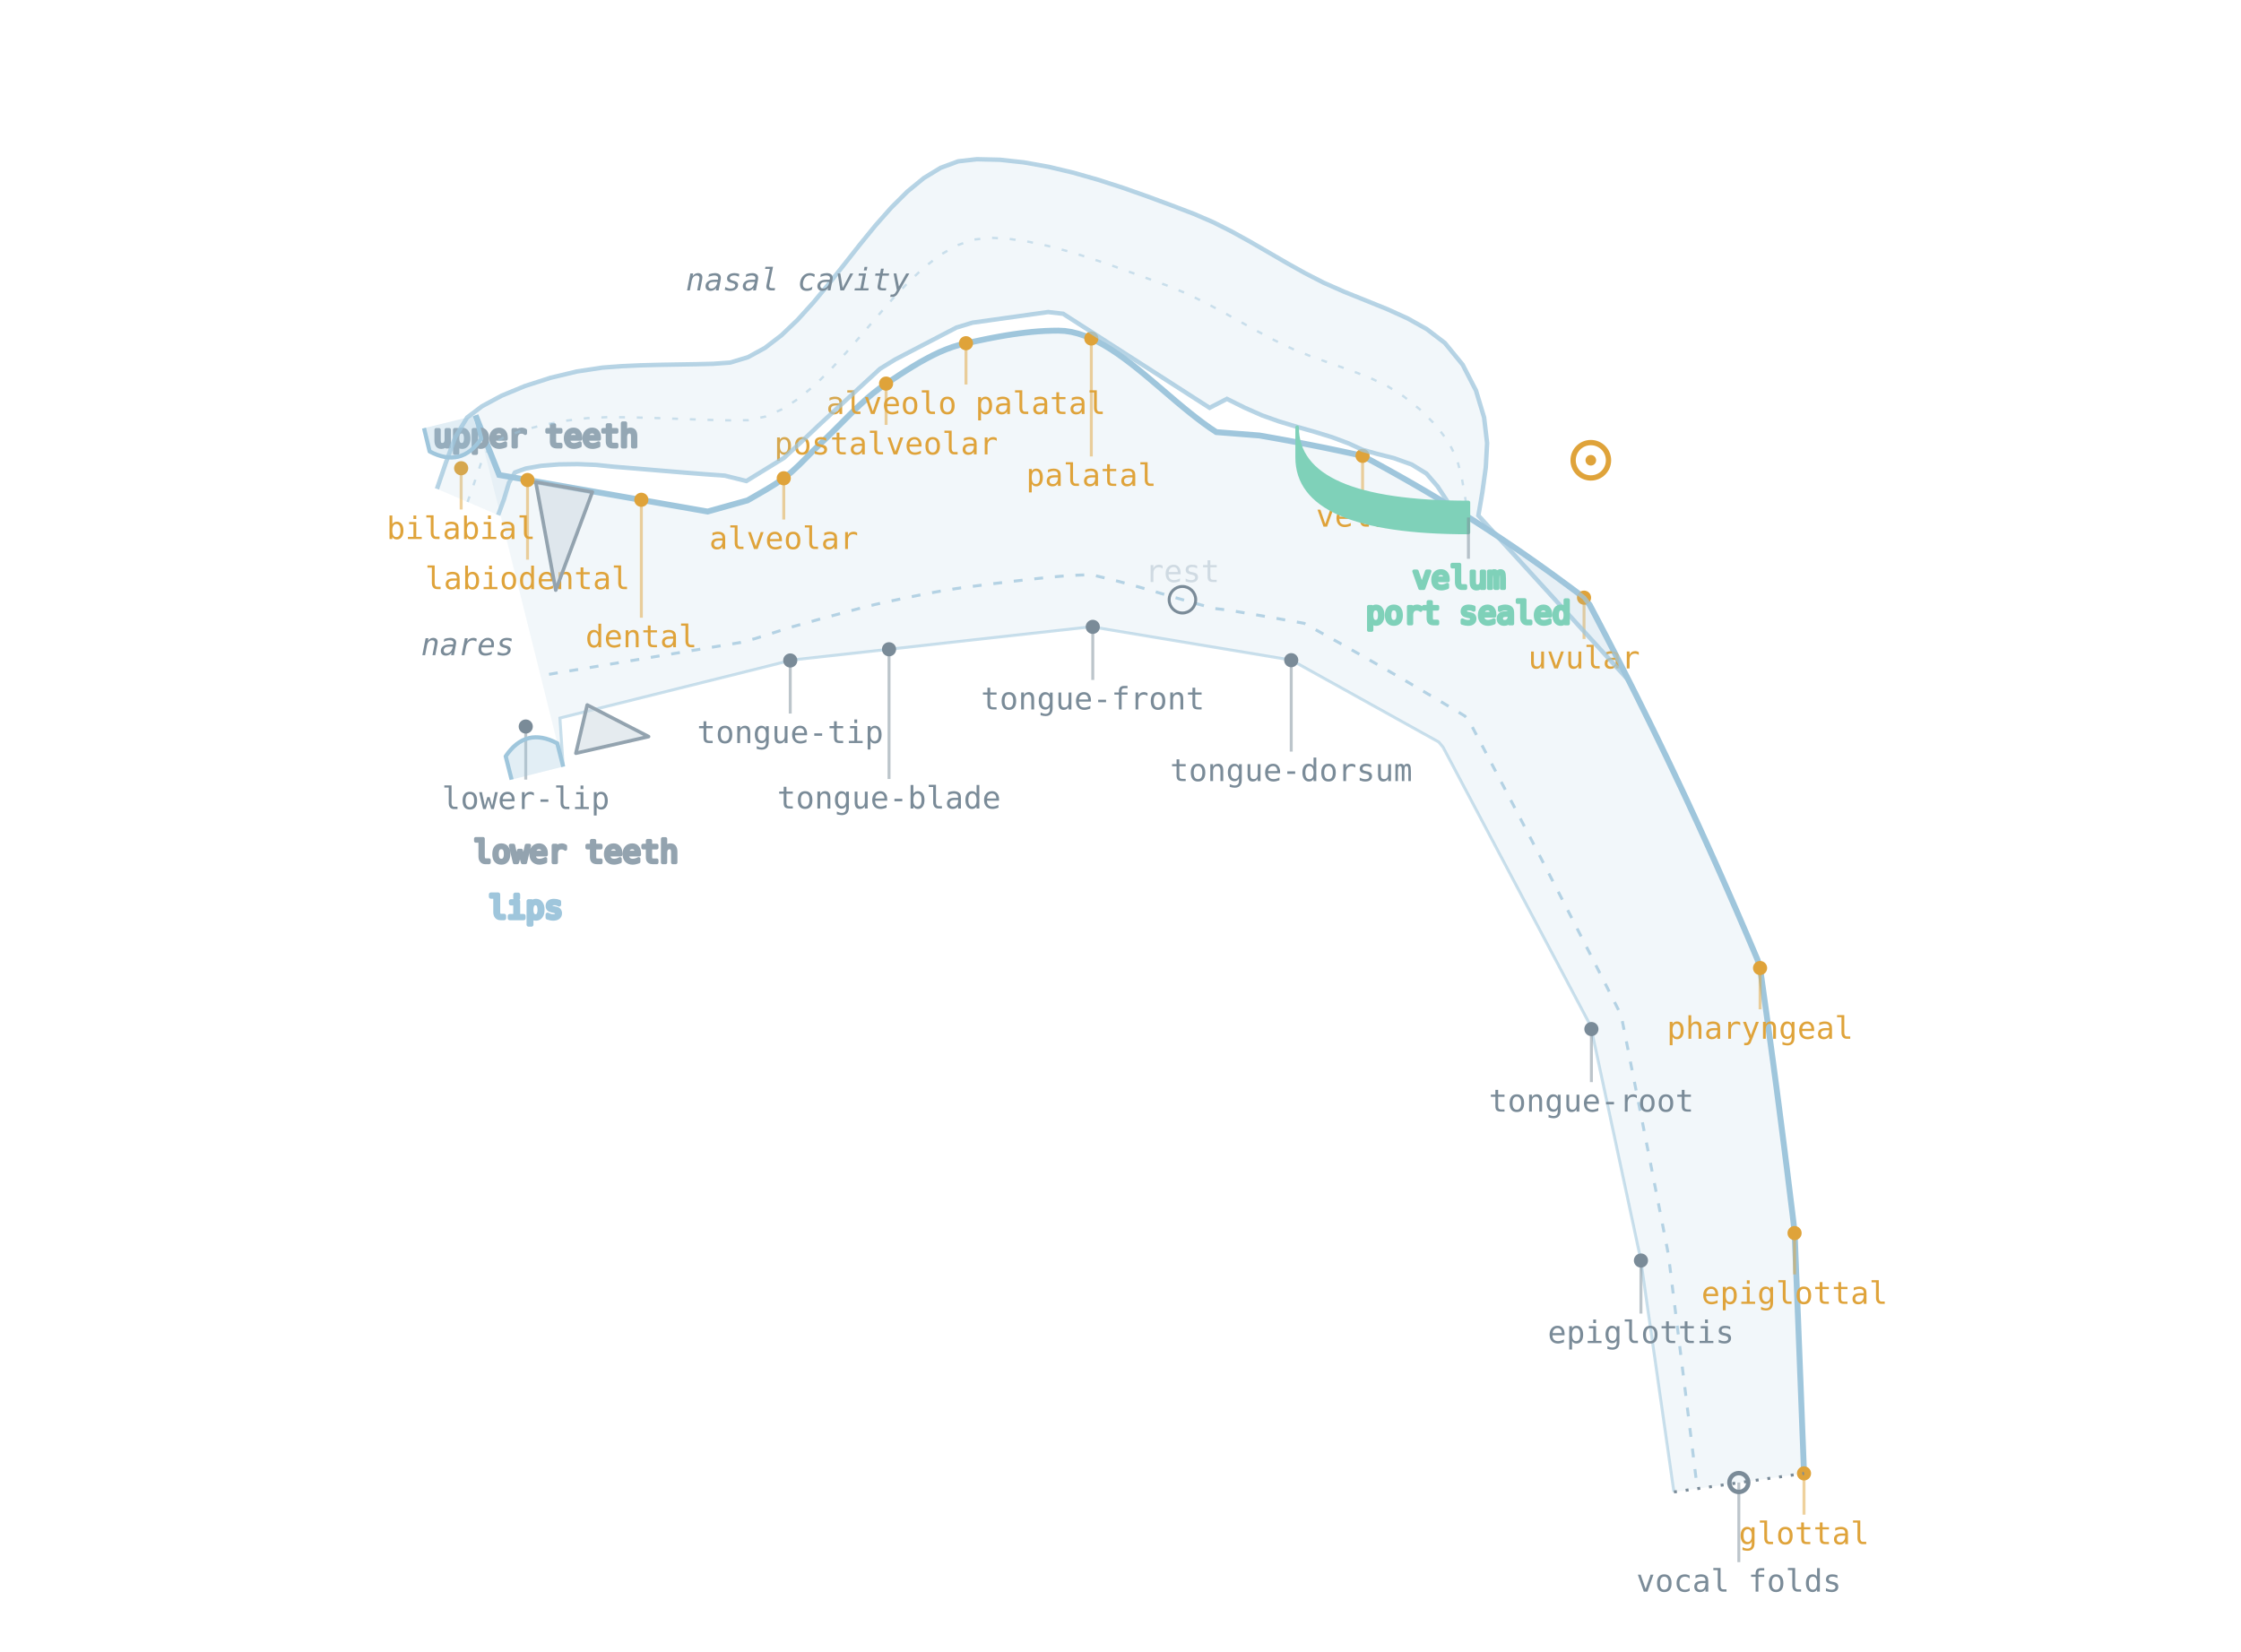
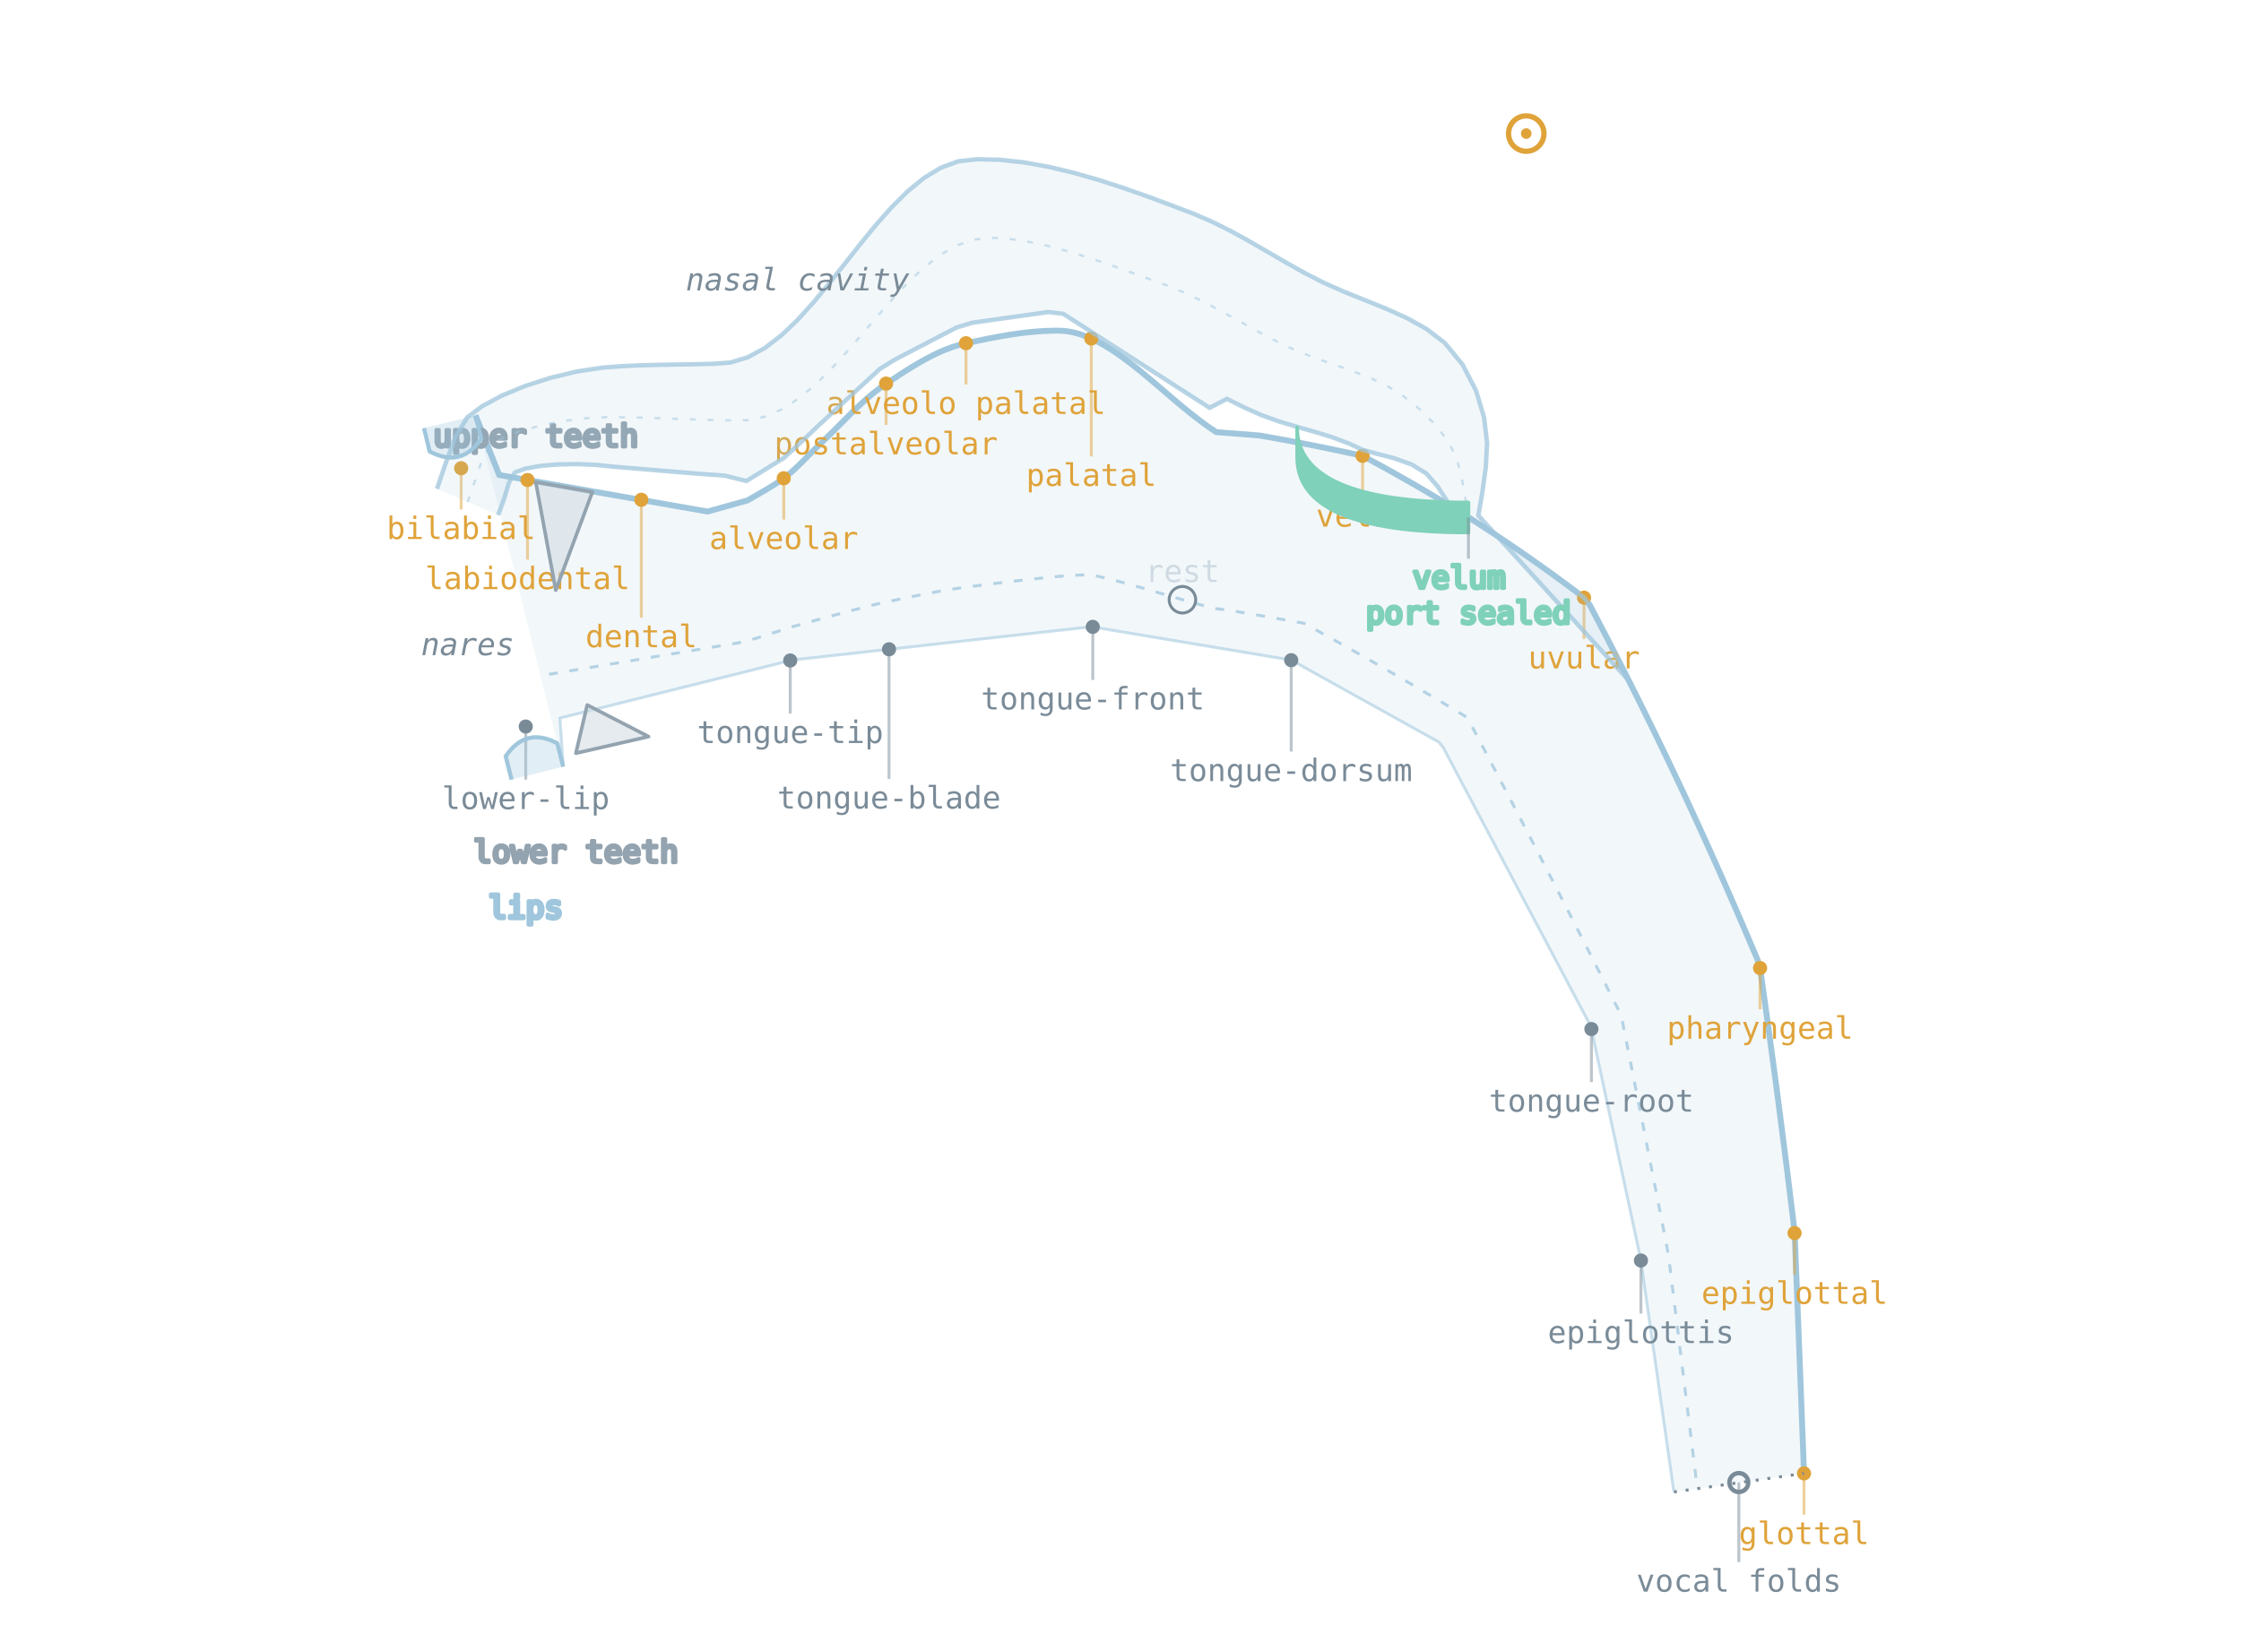
<svg xmlns="http://www.w3.org/2000/svg" viewBox="0 0 760 560" role="img" aria-label="Mid-sagittal tract section">
  <style>




body{background:#0A0E13;color:#CFDAE2;margin:0;
font:400 16px/1.62 ui-sans-serif,system-ui,-apple-system,"Segoe UI",sans-serif}
.wrap{max-width:820px;margin:0 auto;padding:52px 24px 88px;
display:flex;flex-direction:column;gap:34px}
.eyebrow{font:500 11px/1 ui-monospace,SFMono-Regular,Menlo,monospace;
letter-spacing:.18em;text-transform:uppercase;color:#DFA33A;margin:0}
h1{font-size:30px;line-height:1.2;font-weight:600;margin:10px 0 0;
text-wrap:balance;letter-spacing:-.012em}
h2{font-size:18px;font-weight:600;margin:0 0 4px}
p{margin:0;max-width:66ch}
section{display:flex;flex-direction:column;gap:12px}
figure{margin:0;background:#111922;border:1px solid #1E2B36;
border-radius:3px;padding:10px;overflow-x:auto}
figure svg{display:block;width:100%;height:auto;min-width:520px}
figcaption{font:400 13px/1.5 ui-monospace,SFMono-Regular,Menlo,monospace;
color:#7A8B98;padding:10px 4px 2px}
.sweep{stroke:none}
.sweep.trace{fill:rgba(159,198,220,.13)}
.sweep.prior{fill:rgba(70,89,106,.20)}
.wall{fill:none;stroke:#9FC6DC;stroke-width:2}
.openline{fill:none;stroke:#9FC6DC;stroke-width:1;opacity:.55}
.restline{fill:none;stroke:#9FC6DC;stroke-width:1;
stroke-dasharray:3 4;opacity:.75}
.jawhinge{fill:none;stroke:#DFA33A;stroke-width:1.8}
.jawhinge-pin{fill:#DFA33A}
.lead{stroke-width:1;opacity:.5}
.lead.place{stroke:#9FC6DC}
.lead.place.fric{stroke:#DFA33A}
.lead.art{stroke:#7A8B98}
.mark.place{fill:#9FC6DC}
.mark.art{fill:#7A8B98}
.mark.place.fric{fill:#DFA33A}
.lbl{font:400 10.5px ui-monospace,SFMono-Regular,Menlo,monospace}
.glyph{font:500 24px ui-sans-serif,system-ui,-apple-system,sans-serif;
fill:#CFDAE2}
.lbl.caption{fill:#7A8B98;font-size:12px}
.lbl.feat{fill:#7A8B98}
.featkey{fill:#93A3AF;opacity:.75}
.lbl.place{fill:#9FC6DC}
.lbl.place.fric{fill:#DFA33A}
.lbl.art{fill:#7A8B98}
.lbl.rest{fill:#CFDAE2}
.lbl.nasal{fill:#7A8B98;font-style:italic}
.restmark{fill:none;stroke:#7A8B98;stroke-width:1}
.nasalfill{fill:rgba(159,198,220,.13);stroke:none}
.nasalside{fill:none;stroke:#9FC6DC;stroke-width:1.5;opacity:.75}
.nasalmid{fill:none;stroke:#9FC6DC;stroke-width:.8;
stroke-dasharray:2 4;opacity:.5}
.velum{stroke:#7FD1B9;stroke-width:1.2;stroke-linejoin:round;fill:#7FD1B9}
.velumtip{fill:#7FD1B9}
.lbl.velum{fill:#5E9384;font-weight:400}
.median{stroke:#7A8B98;stroke-width:1;stroke-dasharray:1 3}
.fold{fill:rgba(159,198,220,.30);stroke:#9FC6DC;stroke-width:1.3;stroke-linejoin:round}
.fold.shut{fill:rgba(223,163,58,.45);stroke:#DFA33A;stroke-width:1.5}
.secondreach{stroke:#DFA33A;stroke-width:1;stroke-dasharray:1 3;opacity:.6}
.second{fill:none;stroke:#DFA33A;stroke-width:1.5;stroke-dasharray:3 2.5}
.lead.second{stroke:#DFA33A;opacity:.4}
.lbl.second{fill:#DFA33A;opacity:.85}
.chip{fill:none;stroke:#93A3AF;stroke-width:1.4;stroke-linejoin:round;
stroke-linecap:round}
.chip.out-of-plane{stroke-dasharray:2 2}
.chip.phase{stroke:#DFA33A}
.chip.prosodic{stroke:#7FD1B9;stroke-width:2.4}
.chip.approximate{stroke:#DFA33A;stroke-width:1.6}
.lbl.chiplbl{fill:#93A3AF}
.lip{fill:rgba(159,198,220,.30);stroke:#9FC6DC;stroke-width:1.4;stroke-linejoin:round}
.lipstem{stroke:#DFA33A;stroke-width:2;stroke-linecap:round;fill:none;opacity:.55}
.lip.shut{fill:rgba(223,163,58,.45);stroke:#DFA33A;stroke-width:1.6}
.lbl.lip{fill:#7A8B98;font-weight:400}
.tonguebody{fill:rgba(223,163,58,.16);stroke:none}
.tongue{fill:none;stroke:#DFA33A;stroke-width:2;stroke-linejoin:round;
stroke-linecap:round;opacity:.9}
.reach{stroke:#DFA33A;stroke-width:1;stroke-dasharray:2 3;opacity:.8}
.constriction{fill:none;stroke:#DFA33A;stroke-width:1.5}
.constriction.shut{fill:#DFA33A}
.lbl.constriction{fill:#DFA33A;font-weight:400;opacity:.85}
.teeth{fill:rgba(207,218,226,.55);stroke:#93A3AF;stroke-width:1.2;stroke-linejoin:round}
.teethmark{fill:#93A3AF}
.lbl.teeth{fill:#93A3AF;font-weight:400}
.medianmark{fill:none;stroke:#7A8B98;stroke-width:1.5}
.dot.measured{fill:#DFA33A}
td.measured{color:#DFA33A}
.line{fill:none;stroke-width:2;stroke-linejoin:round}
.line.prior{stroke:#46596A}
.line.trace{stroke:#9FC6DC}
.dot.prior{fill:#46596A}
.dot.trace{fill:#9FC6DC}
.grid{stroke:#1E2B36;stroke-width:1}
.tick,.axis{font:400 11px ui-monospace,SFMono-Regular,Menlo,monospace;
fill:#7A8B98}
.key{display:flex;flex-wrap:wrap;gap:18px;color:#7A8B98;
font:400 13px ui-monospace,SFMono-Regular,Menlo,monospace}
.key span{display:inline-flex;align-items:center;gap:7px}
.key i{width:15px;height:2px;display:inline-block}
table{border-collapse:collapse;width:100%;
font:400 13.5px ui-monospace,SFMono-Regular,Menlo,monospace}
th,td{text-align:left;padding:7px 12px 7px 0;
border-bottom:1px solid #1E2B36}
th{color:#7A8B98;font-weight:500;font-size:11px;letter-spacing:.1em;
text-transform:uppercase}
td.num{font-variant-numeric:tabular-nums}
td.moved{color:#DFA33A}

@media (prefers-color-scheme:light){




body{background:#DFE4E8;color:#16202A;margin:0;
font:400 16px/1.62 ui-sans-serif,system-ui,-apple-system,"Segoe UI",sans-serif}
.wrap{max-width:820px;margin:0 auto;padding:52px 24px 88px;
display:flex;flex-direction:column;gap:34px}
.eyebrow{font:500 11px/1 ui-monospace,SFMono-Regular,Menlo,monospace;
letter-spacing:.18em;text-transform:uppercase;color:#A96F0E;margin:0}
h1{font-size:30px;line-height:1.2;font-weight:600;margin:10px 0 0;
text-wrap:balance;letter-spacing:-.012em}
h2{font-size:18px;font-weight:600;margin:0 0 4px}
p{margin:0;max-width:66ch}
section{display:flex;flex-direction:column;gap:12px}
figure{margin:0;background:#F1F4F6;border:1px solid #C9D2D9;
border-radius:3px;padding:10px;overflow-x:auto}
figure svg{display:block;width:100%;height:auto;min-width:520px}
figcaption{font:400 13px/1.5 ui-monospace,SFMono-Regular,Menlo,monospace;
color:#5C6E7C;padding:10px 4px 2px}
.sweep{stroke:none}
.sweep.trace{fill:rgba(34,67,92,.10)}
.sweep.prior{fill:rgba(154,169,180,.22)}
.wall{fill:none;stroke:#22435C;stroke-width:2}
.openline{fill:none;stroke:#22435C;stroke-width:1;opacity:.55}
.restline{fill:none;stroke:#22435C;stroke-width:1;
stroke-dasharray:3 4;opacity:.75}
.jawhinge{fill:none;stroke:#A96F0E;stroke-width:1.8}
.jawhinge-pin{fill:#A96F0E}
.lead{stroke-width:1;opacity:.5}
.lead.place{stroke:#22435C}
.lead.place.fric{stroke:#A96F0E}
.lead.art{stroke:#5C6E7C}
.mark.place{fill:#22435C}
.mark.art{fill:#5C6E7C}
.mark.place.fric{fill:#A96F0E}
.lbl{font:400 10.5px ui-monospace,SFMono-Regular,Menlo,monospace}
.glyph{font:500 24px ui-sans-serif,system-ui,-apple-system,sans-serif;
fill:#16202A}
.lbl.caption{fill:#5C6E7C;font-size:12px}
.lbl.feat{fill:#5C6E7C}
.featkey{fill:#6B7C88;opacity:.75}
.lbl.place{fill:#22435C}
.lbl.place.fric{fill:#A96F0E}
.lbl.art{fill:#5C6E7C}
.lbl.rest{fill:#16202A}
.lbl.nasal{fill:#5C6E7C;font-style:italic}
.restmark{fill:none;stroke:#5C6E7C;stroke-width:1}
.nasalfill{fill:rgba(34,67,92,.10);stroke:none}
.nasalside{fill:none;stroke:#22435C;stroke-width:1.5;opacity:.75}
.nasalmid{fill:none;stroke:#22435C;stroke-width:.8;
stroke-dasharray:2 4;opacity:.5}
.velum{stroke:#1F7A63;stroke-width:1.2;stroke-linejoin:round;fill:#1F7A63}
.velumtip{fill:#1F7A63}
.lbl.velum{fill:#4C8375;font-weight:400}
.median{stroke:#5C6E7C;stroke-width:1;stroke-dasharray:1 3}
.fold{fill:rgba(34,67,92,.22);stroke:#22435C;stroke-width:1.3;stroke-linejoin:round}
.fold.shut{fill:rgba(169,111,14,.38);stroke:#A96F0E;stroke-width:1.5}
.secondreach{stroke:#A96F0E;stroke-width:1;stroke-dasharray:1 3;opacity:.6}
.second{fill:none;stroke:#A96F0E;stroke-width:1.5;stroke-dasharray:3 2.5}
.lead.second{stroke:#A96F0E;opacity:.4}
.lbl.second{fill:#A96F0E;opacity:.85}
.chip{fill:none;stroke:#6B7C88;stroke-width:1.4;stroke-linejoin:round;
stroke-linecap:round}
.chip.out-of-plane{stroke-dasharray:2 2}
.chip.phase{stroke:#A96F0E}
.chip.prosodic{stroke:#1F7A63;stroke-width:2.4}
.chip.approximate{stroke:#A96F0E;stroke-width:1.6}
.lbl.chiplbl{fill:#6B7C88}
.lip{fill:rgba(34,67,92,.22);stroke:#22435C;stroke-width:1.4;stroke-linejoin:round}
.lipstem{stroke:#A96F0E;stroke-width:2;stroke-linecap:round;fill:none;opacity:.55}
.lip.shut{fill:rgba(169,111,14,.38);stroke:#A96F0E;stroke-width:1.6}
.lbl.lip{fill:#5C6E7C;font-weight:400}
.tonguebody{fill:rgba(169,111,14,.15);stroke:none}
.tongue{fill:none;stroke:#A96F0E;stroke-width:2;stroke-linejoin:round;
stroke-linecap:round;opacity:.9}
.reach{stroke:#A96F0E;stroke-width:1;stroke-dasharray:2 3;opacity:.8}
.constriction{fill:none;stroke:#A96F0E;stroke-width:1.5}
.constriction.shut{fill:#A96F0E}
.lbl.constriction{fill:#A96F0E;font-weight:400;opacity:.85}
.teeth{fill:rgba(22,32,42,.30);stroke:#6B7C88;stroke-width:1.2;stroke-linejoin:round}
.teethmark{fill:#6B7C88}
.lbl.teeth{fill:#6B7C88;font-weight:400}
.medianmark{fill:none;stroke:#5C6E7C;stroke-width:1.5}
.dot.measured{fill:#A96F0E}
td.measured{color:#A96F0E}
.line{fill:none;stroke-width:2;stroke-linejoin:round}
.line.prior{stroke:#9AA9B4}
.line.trace{stroke:#22435C}
.dot.prior{fill:#9AA9B4}
.dot.trace{fill:#22435C}
.grid{stroke:#C9D2D9;stroke-width:1}
.tick,.axis{font:400 11px ui-monospace,SFMono-Regular,Menlo,monospace;
fill:#5C6E7C}
.key{display:flex;flex-wrap:wrap;gap:18px;color:#5C6E7C;
font:400 13px ui-monospace,SFMono-Regular,Menlo,monospace}
.key span{display:inline-flex;align-items:center;gap:7px}
.key i{width:15px;height:2px;display:inline-block}
table{border-collapse:collapse;width:100%;
font:400 13.5px ui-monospace,SFMono-Regular,Menlo,monospace}
th,td{text-align:left;padding:7px 12px 7px 0;
border-bottom:1px solid #C9D2D9}
th{color:#5C6E7C;font-weight:500;font-size:11px;letter-spacing:.1em;
text-transform:uppercase}
td.num{font-variant-numeric:tabular-nums}
td.moved{color:#A96F0E}

}</style>
  <path d="M161.27,140.87 L169.30,161.09 L172.51,161.65 L175.72,162.21 L178.93,162.78 L182.14,163.34 L185.36,163.91 L188.57,164.47 L191.78,165.03 L194.99,165.60 L198.21,166.16 L201.42,166.73 L204.63,167.29 L207.84,167.85 L211.06,168.42 L214.27,168.98 L217.48,169.54 L220.70,170.11 L223.91,170.67 L227.13,171.24 L230.34,171.80 L233.55,172.36 L236.77,172.93 L239.98,173.49 L253.53,169.70 L256.68,167.88 L259.83,166.06 L262.90,164.18 L265.79,162.20 L268.48,160.03 L271.02,157.68 L273.46,155.23 L275.84,152.80 L278.20,150.50 L280.53,148.27 L282.82,146.01 L285.07,143.76 L287.29,141.53 L289.49,139.35 L291.69,137.26 L293.88,135.26 L296.08,133.40 L298.30,131.69 L300.54,130.14 L302.79,128.64 L305.04,127.15 L307.30,125.70 L309.56,124.30 L311.82,122.95 L314.09,121.69 L316.35,120.51 L318.61,119.43 L320.87,118.48 L323.12,117.65 L325.38,116.97 L327.62,116.44 L329.87,115.95 L332.11,115.47 L334.34,115.00 L336.58,114.56 L338.81,114.15 L341.04,113.76 L343.27,113.41 L345.50,113.09 L347.73,112.81 L349.96,112.57 L352.19,112.38 L354.42,112.24 L356.66,112.16 L358.89,112.13 L361.12,112.24 L363.36,112.58 L365.59,113.13 L367.82,113.88 L370.06,114.80 L372.29,115.89 L374.52,117.13 L376.76,118.50 L378.99,119.99 L381.23,121.59 L383.46,123.27 L385.69,125.03 L387.93,126.85 L390.16,128.72 L392.39,130.61 L394.63,132.52 L396.86,134.43 L399.09,136.33 L401.33,138.19 L403.56,140.01 L405.80,141.77 L408.03,143.46 L410.26,145.06 L412.50,146.55 L427.08,147.69 L430.28,148.25 L433.47,148.82 L436.67,149.40 L439.86,150.00 L443.05,150.62 L446.23,151.25 L449.42,151.89 L452.59,152.55 L455.76,153.22 L458.93,153.90 L462.09,154.60 L465.12,156.23 L468.15,157.88 L471.18,159.55 L474.20,161.24 L477.22,162.95 L480.23,164.68 L483.23,166.43 L486.21,168.20 L489.19,169.99 L492.16,171.80 L495.11,173.62 L498.05,175.47 L500.97,177.33 L503.87,179.21 L506.76,181.10 L509.63,183.01 L512.49,184.93 L515.32,186.86 L518.13,188.81 L520.92,190.77 L523.69,192.74 L526.44,194.71 L529.16,196.70 L531.86,198.69 L534.54,200.68 L537.19,202.69 L539.15,205.19 L540.64,208.03 L542.13,210.87 L543.61,213.71 L545.09,216.55 L546.56,219.40 L548.03,222.26 L549.49,225.11 L550.94,227.97 L552.39,230.83 L553.83,233.69 L555.27,236.56 L556.69,239.43 L558.11,242.30 L559.53,245.17 L560.93,248.04 L562.33,250.91 L563.72,253.79 L565.11,256.66 L566.48,259.54 L567.85,262.42 L569.21,265.30 L570.57,268.17 L571.92,271.05 L573.25,273.93 L574.58,276.80 L575.91,279.68 L577.22,282.56 L578.53,285.43 L579.83,288.30 L581.12,291.18 L582.41,294.05 L583.68,296.91 L584.95,299.78 L586.21,302.65 L587.46,305.51 L588.71,308.37 L589.94,311.22 L591.17,314.08 L592.40,316.93 L593.61,319.77 L594.82,322.62 L596.02,325.46 L596.90,328.33 L597.32,331.26 L597.73,334.19 L598.14,337.12 L598.55,340.05 L598.96,342.98 L599.36,345.90 L599.76,348.82 L600.16,351.74 L600.56,354.66 L600.95,357.57 L601.35,360.48 L601.73,363.40 L602.12,366.30 L602.51,369.21 L602.89,372.12 L603.27,375.02 L603.64,377.92 L604.02,380.82 L604.39,383.71 L604.76,386.60 L605.13,389.49 L605.49,392.38 L605.86,395.27 L606.22,398.15 L606.57,401.03 L606.93,403.91 L607.28,406.78 L607.64,409.66 L607.99,412.53 L608.33,415.39 L608.63,418.21 L608.74,420.85 L608.84,423.49 L608.94,426.12 L609.05,428.76 L609.15,431.39 L609.26,434.03 L609.36,436.66 L609.46,439.29 L609.57,441.93 L609.67,444.56 L609.78,447.19 L609.88,449.82 L609.98,452.45 L610.08,455.08 L610.19,457.71 L610.29,460.34 L610.39,462.97 L610.49,465.59 L610.60,468.22 L610.70,470.85 L610.80,473.47 L610.90,476.10 L611.00,478.72 L611.10,481.35 L611.20,483.97 L611.30,486.59 L611.41,489.21 L611.51,491.83 L611.61,494.46 L611.71,497.08 L611.81,499.70 L567.68,506.00 L567.31,503.47 L566.95,500.94 L566.59,498.40 L566.23,495.87 L565.87,493.34 L565.51,490.81 L565.14,488.28 L564.78,485.74 L564.42,483.21 L564.06,480.68 L563.70,478.15 L563.34,475.62 L562.97,473.08 L562.61,470.55 L562.25,468.02 L561.89,465.49 L561.53,462.95 L561.17,460.42 L560.80,457.89 L560.44,455.36 L560.08,452.83 L559.72,450.29 L559.36,447.76 L558.99,445.23 L558.63,442.70 L558.27,440.17 L557.91,437.63 L557.55,435.10 L557.19,432.57 L556.82,430.04 L556.46,427.51 L555.96,424.97 L555.41,422.44 L554.87,419.91 L554.33,417.38 L553.79,414.85 L553.24,412.31 L552.70,409.78 L552.16,407.25 L551.62,404.72 L551.07,402.19 L550.53,399.65 L549.99,397.12 L549.45,394.59 L548.90,392.06 L548.36,389.52 L547.82,386.99 L547.28,384.46 L546.73,381.93 L546.19,379.40 L545.65,376.86 L545.10,374.33 L544.56,371.80 L544.02,369.27 L543.48,366.74 L542.93,364.20 L542.39,361.67 L541.85,359.14 L541.31,356.61 L540.76,354.08 L540.22,351.54 L539.68,349.01 L538.76,346.67 L537.58,344.45 L536.41,342.23 L535.23,340.00 L534.05,337.78 L532.88,335.56 L531.70,333.34 L530.53,331.12 L529.35,328.90 L528.18,326.68 L527.00,324.46 L525.82,322.24 L524.65,320.02 L523.47,317.80 L522.30,315.58 L521.12,313.36 L519.95,311.14 L518.77,308.92 L517.60,306.70 L516.42,304.48 L515.24,302.25 L514.07,300.03 L512.89,297.81 L511.72,295.59 L510.54,293.37 L509.37,291.15 L508.19,288.93 L507.02,286.71 L505.84,284.49 L504.66,282.27 L503.49,280.05 L502.31,277.83 L501.14,275.61 L499.96,273.39 L498.79,271.17 L497.61,268.95 L496.43,266.73 L495.26,264.50 L494.08,262.28 L492.91,260.06 L491.73,257.84 L490.56,255.62 L489.38,253.40 L487.91,251.64 L485.98,250.57 L484.06,249.50 L482.14,248.44 L480.21,247.37 L478.29,246.30 L476.36,245.23 L474.44,244.16 L472.52,243.09 L470.59,242.02 L468.67,240.95 L466.75,239.89 L464.82,238.82 L462.90,237.75 L460.97,236.68 L459.05,235.61 L457.13,234.54 L455.20,233.47 L453.28,232.40 L451.36,231.34 L449.43,230.27 L447.51,229.20 L445.58,228.13 L443.66,227.06 L441.74,225.99 L439.81,224.92 L437.89,223.86 L435.72,223.49 L433.54,223.13 L431.37,222.77 L429.20,222.41 L427.03,222.04 L424.85,221.68 L422.68,221.32 L420.51,220.96 L418.34,220.60 L416.16,220.23 L413.99,219.87 L411.82,219.51 L409.65,219.15 L407.48,218.79 L405.31,218.43 L403.14,218.06 L400.97,217.70 L398.81,217.34 L396.64,216.98 L394.47,216.62 L392.30,216.26 L390.13,215.90 L387.96,215.53 L385.79,215.17 L383.62,214.81 L381.45,214.45 L379.28,214.09 L377.12,213.73 L374.95,213.36 L372.78,213.00 L370.61,212.64 L368.39,212.77 L366.16,213.01 L363.94,213.26 L361.71,213.51 L359.48,213.75 L357.25,214.00 L355.03,214.25 L352.80,214.49 L350.57,214.74 L348.34,214.99 L346.11,215.24 L343.89,215.48 L341.66,215.73 L339.43,215.98 L337.20,216.22 L334.98,216.47 L332.75,216.72 L330.52,216.96 L328.29,217.21 L326.07,217.46 L323.84,217.71 L321.61,217.96 L319.39,218.21 L317.16,218.46 L314.94,218.71 L312.71,218.96 L310.48,219.21 L308.25,219.46 L306.02,219.71 L303.78,219.95 L301.55,220.20 L299.32,220.45 L297.10,220.69 L294.88,220.94 L292.66,221.19 L290.43,221.44 L288.20,221.68 L285.97,221.93 L283.74,222.18 L281.50,222.42 L279.27,222.67 L277.05,222.92 L274.82,223.16 L272.60,223.41 L270.38,223.66 L268.02,224.00 L265.13,224.73 L262.24,225.46 L259.35,226.19 L256.46,226.92 L253.56,227.64 L250.67,228.37 L247.78,229.09 L244.88,229.81 L241.99,230.53 L239.09,231.25 L236.20,231.98 L233.30,232.70 L230.41,233.42 L227.52,234.14 L224.62,234.87 L221.73,235.59 L218.83,236.31 L215.94,237.03 L213.05,237.76 L210.15,238.48 L207.26,239.20 L204.36,239.92 L201.47,240.65 L198.58,241.37 L195.68,242.09 L192.79,242.81 L189.89,243.54 L191.01,260.01 Z" class="sweep trace" />
  <path d="M161.27,140.87 L169.30,161.09 L172.51,161.65 L175.72,162.21 L178.93,162.78 L182.14,163.34 L185.36,163.91 L188.57,164.47 L191.78,165.03 L194.99,165.60 L198.21,166.16 L201.42,166.73 L204.63,167.29 L207.84,167.85 L211.06,168.42 L214.27,168.98 L217.48,169.54 L220.70,170.11 L223.91,170.67 L227.13,171.24 L230.34,171.80 L233.55,172.36 L236.77,172.93 L239.98,173.49 L253.53,169.70 L256.68,167.88 L259.83,166.06 L262.90,164.18 L265.79,162.20 L268.48,160.03 L271.02,157.68 L273.46,155.23 L275.84,152.80 L278.20,150.50 L280.53,148.27 L282.82,146.01 L285.07,143.76 L287.29,141.53 L289.49,139.35 L291.69,137.26 L293.88,135.26 L296.08,133.40 L298.30,131.69 L300.54,130.14 L302.79,128.64 L305.04,127.15 L307.30,125.70 L309.56,124.30 L311.82,122.95 L314.09,121.69 L316.35,120.51 L318.61,119.43 L320.87,118.48 L323.12,117.65 L325.38,116.97 L327.62,116.44 L329.87,115.95 L332.11,115.47 L334.34,115.00 L336.58,114.56 L338.81,114.15 L341.04,113.76 L343.27,113.41 L345.50,113.09 L347.73,112.81 L349.96,112.57 L352.19,112.38 L354.42,112.24 L356.66,112.16 L358.89,112.13 L361.12,112.24 L363.36,112.58 L365.59,113.13 L367.82,113.88 L370.06,114.80 L372.29,115.89 L374.52,117.13 L376.76,118.50 L378.99,119.99 L381.23,121.59 L383.46,123.27 L385.69,125.03 L387.93,126.85 L390.16,128.72 L392.39,130.61 L394.63,132.52 L396.86,134.43 L399.09,136.33 L401.33,138.19 L403.56,140.01 L405.80,141.77 L408.03,143.46 L410.26,145.06 L412.50,146.55 L427.08,147.69 L430.28,148.25 L433.47,148.82 L436.67,149.40 L439.86,150.00 L443.05,150.62 L446.23,151.25 L449.42,151.89 L452.59,152.55 L455.76,153.22 L458.93,153.90 L462.09,154.60 L465.12,156.23 L468.15,157.88 L471.18,159.55 L474.20,161.24 L477.22,162.95 L480.23,164.68 L483.23,166.43 L486.21,168.20 L489.19,169.99 L492.16,171.80 L495.11,173.62 L498.05,175.47 L500.97,177.33 L503.87,179.21 L506.76,181.10 L509.63,183.01 L512.49,184.93 L515.32,186.86 L518.13,188.81 L520.92,190.77 L523.69,192.74 L526.44,194.71 L529.16,196.70 L531.86,198.69 L534.54,200.68 L537.19,202.69 L539.15,205.19 L540.64,208.03 L542.13,210.87 L543.61,213.71 L545.09,216.55 L546.56,219.40 L548.03,222.26 L549.49,225.11 L550.94,227.97 L552.39,230.83 L553.83,233.69 L555.27,236.56 L556.69,239.43 L558.11,242.30 L559.53,245.17 L560.93,248.04 L562.33,250.91 L563.72,253.79 L565.11,256.66 L566.48,259.54 L567.85,262.42 L569.21,265.30 L570.57,268.17 L571.92,271.05 L573.25,273.93 L574.58,276.80 L575.91,279.68 L577.22,282.56 L578.53,285.43 L579.83,288.30 L581.12,291.18 L582.41,294.05 L583.68,296.91 L584.95,299.78 L586.21,302.65 L587.46,305.51 L588.71,308.37 L589.94,311.22 L591.17,314.08 L592.40,316.93 L593.61,319.77 L594.82,322.62 L596.02,325.46 L596.90,328.33 L597.32,331.26 L597.73,334.19 L598.14,337.12 L598.55,340.05 L598.96,342.98 L599.36,345.90 L599.76,348.82 L600.16,351.74 L600.56,354.66 L600.95,357.57 L601.35,360.48 L601.73,363.40 L602.12,366.30 L602.51,369.21 L602.89,372.12 L603.27,375.02 L603.64,377.92 L604.02,380.82 L604.39,383.71 L604.76,386.60 L605.13,389.49 L605.49,392.38 L605.86,395.27 L606.22,398.15 L606.57,401.03 L606.93,403.91 L607.28,406.78 L607.64,409.66 L607.99,412.53 L608.33,415.39 L608.63,418.21 L608.74,420.85 L608.84,423.49 L608.94,426.12 L609.05,428.76 L609.15,431.39 L609.26,434.03 L609.36,436.66 L609.46,439.29 L609.57,441.93 L609.67,444.56 L609.78,447.19 L609.88,449.82 L609.98,452.45 L610.08,455.08 L610.19,457.71 L610.29,460.34 L610.39,462.97 L610.49,465.59 L610.60,468.22 L610.70,470.85 L610.80,473.47 L610.90,476.10 L611.00,478.72 L611.10,481.35 L611.20,483.97 L611.30,486.59 L611.41,489.21 L611.51,491.83 L611.61,494.46 L611.71,497.08 L611.81,499.70" class="wall" />
-   <circle cx="539.5" cy="156.1" r="6.0" class="jawhinge" />
-   <circle cx="539.5" cy="156.1" r="1.8" class="jawhinge-pin" />
+   <circle cx="517.6" cy="45.3" r="6.0" class="jawhinge" />
+   <circle cx="517.6" cy="45.3" r="1.8" class="jawhinge-pin" />
  <path d="M186.19,228.70 L189.14,228.20 L192.09,227.71 L195.04,227.22 L197.99,226.73 L200.94,226.24 L203.89,225.75 L206.84,225.26 L209.80,224.77 L212.75,224.28 L215.70,223.79 L218.65,223.30 L221.60,222.80 L224.55,222.31 L227.51,221.82 L230.46,221.33 L233.41,220.84 L236.36,220.35 L239.31,219.86 L242.26,219.37 L245.22,218.88 L248.17,218.39 L251.12,217.90 L255.93,216.62 L258.87,215.69 L261.81,214.77 L264.73,213.83 L267.62,212.88 L270.04,212.20 L272.32,211.58 L274.58,210.94 L276.83,210.30 L279.07,209.68 L281.33,209.07 L283.57,208.47 L285.81,207.86 L288.04,207.25 L290.26,206.66 L292.48,206.08 L294.70,205.52 L296.92,204.98 L299.14,204.47 L301.37,203.99 L303.60,203.52 L305.84,203.05 L308.08,202.58 L310.32,202.13 L312.55,201.68 L314.78,201.25 L317.02,200.83 L319.25,200.43 L321.48,200.05 L323.71,199.70 L325.94,199.37 L328.17,199.07 L330.40,198.78 L332.63,198.49 L334.86,198.21 L337.09,197.92 L339.32,197.65 L341.55,197.38 L343.78,197.11 L346.01,196.85 L348.23,196.60 L350.46,196.35 L352.69,196.11 L354.92,195.89 L357.15,195.67 L359.37,195.46 L361.60,195.28 L363.83,195.14 L366.06,195.04 L368.29,194.97 L370.51,195.03 L372.69,195.52 L374.87,196.04 L377.05,196.59 L379.23,197.15 L381.41,197.73 L383.59,198.33 L385.77,198.95 L387.95,199.57 L390.14,200.20 L392.32,200.84 L394.50,201.48 L396.68,202.12 L398.86,202.76 L401.04,203.39 L403.22,204.01 L405.40,204.63 L407.58,205.23 L409.76,205.81 L411.94,206.38 L416.35,206.88 L418.70,207.28 L421.06,207.68 L423.42,208.08 L425.77,208.48 L428.13,208.89 L430.48,209.30 L432.84,209.71 L435.19,210.13 L437.54,210.55 L439.89,210.97 L442.24,211.39 L444.37,212.56 L446.49,213.73 L448.61,214.91 L450.74,216.09 L452.86,217.27 L454.98,218.46 L457.09,219.65 L459.21,220.85 L461.32,222.05 L463.43,223.25 L465.54,224.45 L467.65,225.66 L469.75,226.87 L471.85,228.09 L473.95,229.30 L476.04,230.52 L478.13,231.75 L480.22,232.97 L482.30,234.20 L484.38,235.43 L486.46,236.66 L488.53,237.89 L490.60,239.12 L492.66,240.36 L494.72,241.59 L496.78,242.83 L498.34,244.72 L499.57,247.05 L500.80,249.39 L502.04,251.72 L503.27,254.05 L504.49,256.39 L505.72,258.72 L506.95,261.06 L508.17,263.39 L509.40,265.73 L510.62,268.06 L511.84,270.40 L513.07,272.74 L514.28,275.07 L515.50,277.41 L516.72,279.75 L517.94,282.09 L519.15,284.43 L520.36,286.76 L521.58,289.10 L522.79,291.44 L524.00,293.78 L525.20,296.12 L526.41,298.46 L527.61,300.80 L528.82,303.14 L530.02,305.48 L531.22,307.81 L532.42,310.15 L533.62,312.49 L534.81,314.83 L536.01,317.17 L537.20,319.50 L538.40,321.84 L539.59,324.18 L540.78,326.51 L541.96,328.85 L543.15,331.18 L544.34,333.52 L545.52,335.85 L546.70,338.18 L547.88,340.52 L549.06,342.85 L549.98,345.29 L550.50,347.89 L551.02,350.50 L551.54,353.10 L552.06,355.70 L552.57,358.31 L553.09,360.91 L553.61,363.51 L554.13,366.11 L554.64,368.71 L555.16,371.32 L555.67,373.92 L556.19,376.52 L556.70,379.12 L557.22,381.72 L557.73,384.31 L558.24,386.91 L558.76,389.51 L559.27,392.11 L559.78,394.71 L560.29,397.30 L560.80,399.90 L561.31,402.50 L561.82,405.09 L562.33,407.69 L562.84,410.28 L563.35,412.88 L563.86,415.47 L564.37,418.06 L564.88,420.66 L565.38,423.25 L565.85,425.83 L566.17,428.38 L566.48,430.94 L566.80,433.49 L567.11,436.04 L567.43,438.59 L567.75,441.14 L568.06,443.69 L568.38,446.24 L568.69,448.79 L569.01,451.34 L569.32,453.89 L569.64,456.44 L569.95,458.99 L570.27,461.54 L570.58,464.09 L570.90,466.64 L571.21,469.19 L571.53,471.74 L571.84,474.28 L572.16,476.83 L572.47,479.38 L572.79,481.93 L573.10,484.48 L573.42,487.03 L573.73,489.58 L574.05,492.12 L574.36,494.67 L574.68,497.22 L574.99,499.77 L575.31,502.32 L575.62,504.87" class="restline" />
  <path d="M191.01,260.01 L189.89,243.54 L192.79,242.81 L195.68,242.09 L198.58,241.37 L201.47,240.65 L204.36,239.92 L207.26,239.20 L210.15,238.48 L213.05,237.76 L215.94,237.03 L218.83,236.31 L221.73,235.59 L224.62,234.87 L227.52,234.14 L230.41,233.42 L233.30,232.70 L236.20,231.98 L239.09,231.25 L241.99,230.53 L244.88,229.81 L247.78,229.09 L250.67,228.37 L253.56,227.64 L256.46,226.92 L259.35,226.19 L262.24,225.46 L265.13,224.73 L268.02,224.00 L270.38,223.66 L272.60,223.41 L274.82,223.16 L277.05,222.92 L279.27,222.67 L281.50,222.42 L283.74,222.18 L285.97,221.93 L288.20,221.68 L290.43,221.44 L292.66,221.19 L294.88,220.94 L297.10,220.69 L299.32,220.45 L301.55,220.20 L303.78,219.95 L306.02,219.71 L308.25,219.46 L310.48,219.21 L312.71,218.96 L314.94,218.71 L317.16,218.46 L319.39,218.21 L321.61,217.96 L323.84,217.71 L326.07,217.46 L328.29,217.21 L330.52,216.96 L332.75,216.72 L334.98,216.47 L337.20,216.22 L339.43,215.98 L341.66,215.73 L343.89,215.48 L346.11,215.24 L348.34,214.99 L350.57,214.74 L352.80,214.49 L355.03,214.25 L357.25,214.00 L359.48,213.75 L361.71,213.51 L363.94,213.26 L366.16,213.01 L368.39,212.77 L370.61,212.64 L372.78,213.00 L374.95,213.36 L377.12,213.73 L379.28,214.09 L381.45,214.45 L383.62,214.81 L385.79,215.17 L387.96,215.53 L390.13,215.90 L392.30,216.26 L394.47,216.62 L396.64,216.98 L398.81,217.34 L400.97,217.70 L403.14,218.06 L405.31,218.43 L407.48,218.79 L409.65,219.15 L411.82,219.51 L413.99,219.87 L416.16,220.23 L418.34,220.60 L420.51,220.96 L422.68,221.32 L424.85,221.68 L427.03,222.04 L429.20,222.41 L431.37,222.77 L433.54,223.13 L435.72,223.49 L437.89,223.86 L439.81,224.92 L441.74,225.99 L443.66,227.06 L445.58,228.13 L447.51,229.20 L449.43,230.27 L451.36,231.34 L453.28,232.40 L455.20,233.47 L457.13,234.54 L459.05,235.61 L460.97,236.68 L462.90,237.75 L464.82,238.82 L466.75,239.89 L468.67,240.95 L470.59,242.02 L472.52,243.09 L474.44,244.16 L476.36,245.23 L478.29,246.30 L480.21,247.37 L482.14,248.44 L484.06,249.50 L485.98,250.57 L487.91,251.64 L489.38,253.40 L490.56,255.62 L491.73,257.84 L492.91,260.06 L494.08,262.28 L495.26,264.50 L496.43,266.73 L497.61,268.95 L498.79,271.17 L499.96,273.39 L501.14,275.61 L502.31,277.83 L503.49,280.05 L504.66,282.27 L505.84,284.49 L507.02,286.71 L508.19,288.93 L509.37,291.15 L510.54,293.37 L511.72,295.59 L512.89,297.81 L514.07,300.03 L515.24,302.25 L516.42,304.48 L517.60,306.70 L518.77,308.92 L519.95,311.14 L521.12,313.36 L522.30,315.58 L523.47,317.80 L524.65,320.02 L525.82,322.24 L527.00,324.46 L528.18,326.68 L529.35,328.90 L530.53,331.12 L531.70,333.34 L532.88,335.56 L534.05,337.78 L535.23,340.00 L536.41,342.23 L537.58,344.45 L538.76,346.67 L539.68,349.01 L540.22,351.54 L540.76,354.08 L541.31,356.61 L541.85,359.14 L542.39,361.67 L542.93,364.20 L543.48,366.74 L544.02,369.27 L544.56,371.80 L545.10,374.33 L545.65,376.86 L546.19,379.40 L546.73,381.93 L547.28,384.46 L547.82,386.99 L548.36,389.52 L548.90,392.06 L549.45,394.59 L549.99,397.12 L550.53,399.65 L551.07,402.19 L551.62,404.72 L552.16,407.25 L552.70,409.78 L553.24,412.31 L553.79,414.85 L554.33,417.38 L554.87,419.91 L555.41,422.44 L555.96,424.97 L556.46,427.51 L556.82,430.04 L557.19,432.57 L557.55,435.10 L557.91,437.63 L558.27,440.17 L558.63,442.70 L558.99,445.23 L559.36,447.76 L559.72,450.29 L560.08,452.83 L560.44,455.36 L560.80,457.89 L561.17,460.42 L561.53,462.95 L561.89,465.49 L562.25,468.02 L562.61,470.55 L562.97,473.08 L563.34,475.62 L563.70,478.15 L564.06,480.68 L564.42,483.21 L564.78,485.74 L565.14,488.28 L565.51,490.81 L565.87,493.34 L566.23,495.87 L566.59,498.40 L566.95,500.94 L567.31,503.47 L567.68,506.00" class="openline" />
  <line x1="156.4" y1="158.8" x2="156.4" y2="172.8" class="lead place fric" />
  <circle cx="156.4" cy="158.8" r="2.4" class="mark place fric" />
  <text x="156.4" y="182.8" class="lbl place fric" text-anchor="middle">bilabial</text>
  <line x1="178.9" y1="162.8" x2="178.9" y2="189.8" class="lead place fric" />
  <circle cx="178.9" cy="162.8" r="2.4" class="mark place fric" />
  <text x="178.9" y="199.8" class="lbl place fric" text-anchor="middle">labiodental</text>
  <line x1="217.5" y1="169.5" x2="217.5" y2="209.5" class="lead place fric" />
  <circle cx="217.5" cy="169.5" r="2.4" class="mark place fric" />
  <text x="217.5" y="219.5" class="lbl place fric" text-anchor="middle">dental</text>
  <line x1="265.8" y1="162.2" x2="265.8" y2="176.2" class="lead place fric" />
  <circle cx="265.8" cy="162.2" r="2.4" class="mark place fric" />
  <text x="265.8" y="186.2" class="lbl place fric" text-anchor="middle">alveolar</text>
  <line x1="300.5" y1="130.1" x2="300.5" y2="144.1" class="lead place fric" />
  <circle cx="300.5" cy="130.1" r="2.4" class="mark place fric" />
  <text x="300.5" y="154.1" class="lbl place fric" text-anchor="middle">postalveolar</text>
  <line x1="327.6" y1="116.4" x2="327.6" y2="130.4" class="lead place fric" />
  <circle cx="327.6" cy="116.4" r="2.4" class="mark place fric" />
  <text x="327.6" y="140.4" class="lbl place fric" text-anchor="middle">alveolo palatal</text>
  <line x1="370.1" y1="114.8" x2="370.1" y2="154.8" class="lead place fric" />
  <circle cx="370.1" cy="114.8" r="2.4" class="mark place fric" />
  <text x="370.1" y="164.8" class="lbl place fric" text-anchor="middle">palatal</text>
  <line x1="462.1" y1="154.6" x2="462.1" y2="168.6" class="lead place fric" />
  <circle cx="462.1" cy="154.6" r="2.4" class="mark place fric" />
  <text x="462.1" y="178.6" class="lbl place fric" text-anchor="middle">velar</text>
  <line x1="537.2" y1="202.7" x2="537.2" y2="216.7" class="lead place fric" />
  <circle cx="537.2" cy="202.7" r="2.4" class="mark place fric" />
  <text x="537.2" y="226.7" class="lbl place fric" text-anchor="middle">uvular</text>
  <line x1="596.9" y1="328.3" x2="596.9" y2="342.3" class="lead place fric" />
  <circle cx="596.9" cy="328.3" r="2.4" class="mark place fric" />
  <text x="596.9" y="352.3" class="lbl place fric" text-anchor="middle">pharyngeal</text>
  <line x1="608.6" y1="418.2" x2="608.6" y2="432.2" class="lead place fric" />
  <circle cx="608.6" cy="418.2" r="2.4" class="mark place fric" />
  <text x="608.6" y="442.2" class="lbl place fric" text-anchor="middle">epiglottal</text>
  <line x1="611.8" y1="499.7" x2="611.8" y2="513.7" class="lead place fric" />
  <circle cx="611.8" cy="499.7" r="2.4" class="mark place fric" />
  <text x="611.8" y="523.7" class="lbl place fric" text-anchor="middle">glottal</text>
  <line x1="178.3" y1="246.4" x2="178.3" y2="264.4" class="lead art" />
  <circle cx="178.3" cy="246.4" r="2.4" class="mark art" />
  <text x="178.3" y="274.4" class="lbl art" text-anchor="middle">
    <tspan x="178.3" dy="0">lower-lip</tspan>
  </text>
  <line x1="268.0" y1="224.0" x2="268.0" y2="242.0" class="lead art" />
  <circle cx="268.0" cy="224.0" r="2.4" class="mark art" />
  <text x="268.0" y="252.0" class="lbl art" text-anchor="middle">
    <tspan x="268.0" dy="0">tongue-tip</tspan>
  </text>
  <line x1="301.5" y1="220.2" x2="301.5" y2="264.2" class="lead art" />
  <circle cx="301.5" cy="220.2" r="2.4" class="mark art" />
  <text x="301.5" y="274.2" class="lbl art" text-anchor="middle">
    <tspan x="301.5" dy="0">tongue-blade</tspan>
  </text>
  <line x1="370.6" y1="212.6" x2="370.6" y2="230.6" class="lead art" />
  <circle cx="370.6" cy="212.6" r="2.4" class="mark art" />
  <text x="370.6" y="240.6" class="lbl art" text-anchor="middle">
    <tspan x="370.6" dy="0">tongue-front</tspan>
  </text>
  <line x1="437.9" y1="223.9" x2="437.9" y2="254.9" class="lead art" />
  <circle cx="437.9" cy="223.9" r="2.4" class="mark art" />
  <text x="437.9" y="264.9" class="lbl art" text-anchor="middle">
    <tspan x="437.9" dy="0">tongue-dorsum</tspan>
  </text>
  <line x1="539.7" y1="349.0" x2="539.7" y2="367.0" class="lead art" />
  <circle cx="539.7" cy="349.0" r="2.4" class="mark art" />
  <text x="539.7" y="377.0" class="lbl art" text-anchor="middle">
    <tspan x="539.7" dy="0">tongue-root</tspan>
  </text>
  <line x1="556.5" y1="427.5" x2="556.5" y2="445.5" class="lead art" />
  <circle cx="556.5" cy="427.5" r="2.4" class="mark art" />
  <text x="556.5" y="455.5" class="lbl art" text-anchor="middle">
    <tspan x="556.5" dy="0">epiglottis</tspan>
  </text>
  <line x1="567.7" y1="506.0" x2="611.8" y2="499.7" class="median" />
  <circle cx="589.7" cy="502.8" r="3.2" class="medianmark" />
  <line x1="589.7" y1="502.8" x2="589.7" y2="529.8" class="lead art" />
  <text x="589.7" y="539.8" class="lbl art" text-anchor="middle">
    <tspan x="589.7" dy="0">vocal folds</tspan>
  </text>
  <path d="M181.70,163.48 L188.47,200.15 L200.89,166.86 Z" class="teeth" />
  <text x="181.7" y="151.5" class="lbl teeth" text-anchor="middle">upper teeth</text>
  <path d="M195.30,255.46 L199.14,239.09 L219.96,249.81 Z" class="teeth" />
  <text x="195.3" y="292.5" class="lbl teeth" text-anchor="middle">lower teeth</text>
  <circle cx="401.0" cy="203.4" r="4.5" class="restmark" />
  <text x="401.0" y="197.4" class="lbl rest" text-anchor="middle">rest</text>
  <path d="M148.19,165.80 L151.16,157.05 L154.41,148.21 L158.43,141.58 L163.48,137.77 L170.13,134.19 L178.03,130.92 L186.72,128.12 L195.67,125.98 L204.34,124.67 L210.72,124.19 L217.10,123.90 L223.50,123.73 L229.83,123.62 L235.99,123.52 L241.87,123.38 L247.65,122.96 L253.64,121.15 L259.42,117.99 L265.02,113.70 L270.48,108.49 L275.84,102.58 L281.13,96.21 L286.38,89.58 L291.63,82.92 L296.91,76.45 L302.26,70.40 L307.71,64.97 L313.28,60.40 L319.02,56.91 L324.96,54.71 L331.27,54.00 L339.08,54.18 L347.18,55.06 L355.49,56.54 L363.91,58.54 L372.37,60.95 L380.79,63.67 L389.08,66.59 L397.17,69.59 L404.91,72.54 L411.35,75.32 L417.66,78.49 L423.90,81.94 L430.09,85.52 L436.28,89.12 L442.51,92.60 L448.88,95.87 L455.97,99.00 L463.24,101.92 L470.47,104.85 L477.43,108.01 L483.87,111.62 L489.99,116.30 L496.03,123.67 L500.56,132.45 L503.31,141.58 L504.33,150.25 L503.89,158.49 L502.73,166.89 L501.37,174.84 L552.39,230.83 L550.94,227.97 L549.49,225.11 L548.03,222.26 L546.56,219.40 L545.09,216.55 L543.61,213.71 L542.13,210.87 L540.64,208.03 L539.15,205.19 L537.19,202.69 L534.54,200.68 L531.86,198.69 L529.16,196.70 L526.44,194.71 L523.69,192.74 L520.92,190.77 L518.13,188.81 L515.32,186.86 L512.49,184.93 L509.63,183.01 L506.76,181.10 L503.87,179.21 L500.97,177.33 L498.05,175.47 L494.72,176.15 L491.02,170.30 L487.49,164.92 L483.74,160.59 L478.74,157.53 L472.73,155.38 L466.87,153.89 L462.07,152.55 L457.35,150.38 L451.79,148.29 L445.89,146.47 L439.83,144.75 L433.80,142.94 L428.01,140.88 L422.03,138.23 L416.09,135.28 L410.21,138.31 L404.34,134.54 L398.44,130.75 L392.48,126.92 L386.40,123.02 L381.27,119.72 L376.12,116.42 L370.92,113.08 L365.72,109.74 L360.56,106.42 L355.47,105.83 L350.49,106.53 L345.67,107.21 L341.03,107.86 L335.41,108.65 L329.83,109.43 L324.40,111.08 L319.09,113.84 L313.87,116.56 L308.71,119.25 L303.57,121.93 L298.43,125.09 L293.26,129.85 L288.03,134.67 L282.70,139.58 L277.25,144.63 L271.65,149.96 L265.87,155.31 L259.88,158.99 L253.13,163.14 L245.81,161.32 L238.25,160.77 L230.57,160.15 L222.86,159.51 L215.23,158.87 L207.90,158.27 L202.20,157.67 L195.92,157.41 L189.52,157.50 L183.47,157.99 L178.30,158.90 L174.63,160.23 L172.60,163.72 L170.94,169.26 L168.94,174.69 Z" class="nasalfill" />
  <path d="M148.19,165.80 L151.16,157.05 L154.41,148.21 L158.43,141.58 L163.48,137.77 L170.13,134.19 L178.03,130.92 L186.72,128.12 L195.67,125.98 L204.34,124.67 L210.72,124.19 L217.10,123.90 L223.50,123.73 L229.83,123.62 L235.99,123.52 L241.87,123.38 L247.65,122.96 L253.64,121.15 L259.42,117.99 L265.02,113.70 L270.48,108.49 L275.84,102.58 L281.13,96.21 L286.38,89.58 L291.63,82.92 L296.91,76.45 L302.26,70.40 L307.71,64.97 L313.28,60.40 L319.02,56.91 L324.96,54.71 L331.27,54.00 L339.08,54.18 L347.18,55.06 L355.49,56.54 L363.91,58.54 L372.37,60.95 L380.79,63.67 L389.08,66.59 L397.17,69.59 L404.91,72.54 L411.35,75.32 L417.66,78.49 L423.90,81.94 L430.09,85.52 L436.28,89.12 L442.51,92.60 L448.88,95.87 L455.97,99.00 L463.24,101.92 L470.47,104.85 L477.43,108.01 L483.87,111.62 L489.99,116.30 L496.03,123.67 L500.56,132.45 L503.31,141.58 L504.33,150.25 L503.89,158.49 L502.73,166.89 L501.37,174.84 L552.39,230.83 L550.94,227.97 L549.49,225.11 L548.03,222.26 L546.56,219.40 L545.09,216.55 L543.61,213.71 L542.13,210.87 L540.64,208.03 L539.15,205.19 L537.19,202.69 L534.54,200.68 L531.86,198.69 L529.16,196.70 L526.44,194.71 L523.69,192.74 L520.92,190.77 L518.13,188.81 L515.32,186.86 L512.49,184.93 L509.63,183.01 L506.76,181.10 L503.87,179.21 L500.97,177.33 L498.05,175.47" class="nasalside" />
  <path d="M168.94,174.69 L170.94,169.26 L172.60,163.72 L174.63,160.23 L178.30,158.90 L183.47,157.99 L189.52,157.50 L195.92,157.41 L202.20,157.67 L207.90,158.27 L215.23,158.87 L222.86,159.51 L230.57,160.15 L238.25,160.77 L245.81,161.32 L253.13,163.14 L259.88,158.99 L265.87,155.31 L271.65,149.96 L277.25,144.63 L282.70,139.58 L288.03,134.67 L293.26,129.85 L298.43,125.09 L303.57,121.93 L308.71,119.25 L313.87,116.56 L319.09,113.84 L324.40,111.08 L329.83,109.43 L335.41,108.65 L341.03,107.86 L345.67,107.21 L350.49,106.53 L355.47,105.83 L360.56,106.42 L365.72,109.74 L370.92,113.08 L376.12,116.42 L381.27,119.72 L386.40,123.02 L392.48,126.92 L398.44,130.75 L404.34,134.54 L410.21,138.31 L416.09,135.28 L422.03,138.23 L428.01,140.88 L433.80,142.94 L439.83,144.75 L445.89,146.47 L451.79,148.29 L457.35,150.38 L462.07,152.55 L466.87,153.89 L472.73,155.38 L478.74,157.53 L483.74,160.59 L487.49,164.92 L491.02,170.30 L494.72,176.15" class="nasalside" />
  <path d="M158.57,170.25 L161.05,163.16 L163.51,155.96 L166.53,150.90 L170.89,148.33 L176.80,146.09 L183.78,144.21 L191.32,142.76 L198.94,141.83 L206.12,141.47 L212.97,141.53 L219.98,141.70 L227.03,141.94 L234.04,142.20 L240.90,142.42 L247.50,142.57 L253.76,142.51 L259.75,141.24 L265.53,138.66 L271.13,134.96 L276.59,130.37 L281.93,125.08 L287.19,119.32 L292.41,113.29 L297.60,107.20 L302.81,101.26 L308.07,95.69 L313.40,90.69 L318.84,86.48 L324.43,83.26 L330.19,81.25 L336.15,80.64 L342.38,81.03 L348.84,81.99 L355.48,83.42 L362.23,85.23 L369.05,87.33 L375.86,89.63 L382.60,92.04 L389.22,94.45 L395.65,96.78 L401.91,99.34 L408.05,102.29 L414.12,105.50 L420.15,108.85 L426.18,112.20 L432.27,115.42 L438.44,118.38 L444.89,120.97 L451.53,123.33 L458.18,125.66 L464.61,128.15 L470.61,131.00 L476.03,134.43 L481.45,138.78 L486.64,143.91 L491.03,149.55 L494.03,155.42 L495.69,161.71 L496.87,168.59 L498.04,175.50" class="nasalmid" />
  <line x1="158.6" y1="170.2" x2="158.6" y2="212.2" class="lead nasal" />
  <text x="158.6" y="222.2" class="lbl nasal" text-anchor="middle">
    <tspan x="158.6" dy="0">nares</tspan>
  </text>
  <text x="270.5" y="98.5" class="lbl nasal" text-anchor="middle">nasal cavity</text>
  <path d="M439.9,144.9 Q439.9,170.4 498.0,170.4 L498.0,180.6 Q439.9,180.6 439.9,155.1 Z" class="velum" />
  <line x1="498.0" y1="175.5" x2="498.0" y2="189.5" class="lead art" />
  <text x="498.0" y="199.5" class="lbl velum" text-anchor="middle">
    <tspan x="498.0" dy="0">velum</tspan>
    <tspan x="498.0" dy="12">port sealed</tspan>
  </text>
  <path d="M143.8,145.2 L145.7,153.1 Q156.4,158.8 163.2,148.8 L161.3,140.9" class="lip upper-lip" />
  <path d="M173.5,264.4 L171.5,256.5 Q178.3,246.4 189.0,252.1 L191.0,260.0" class="lip lower-lip" />
  <text x="178.3" y="311.4" class="lbl lip" text-anchor="middle">lips</text>
</svg>
